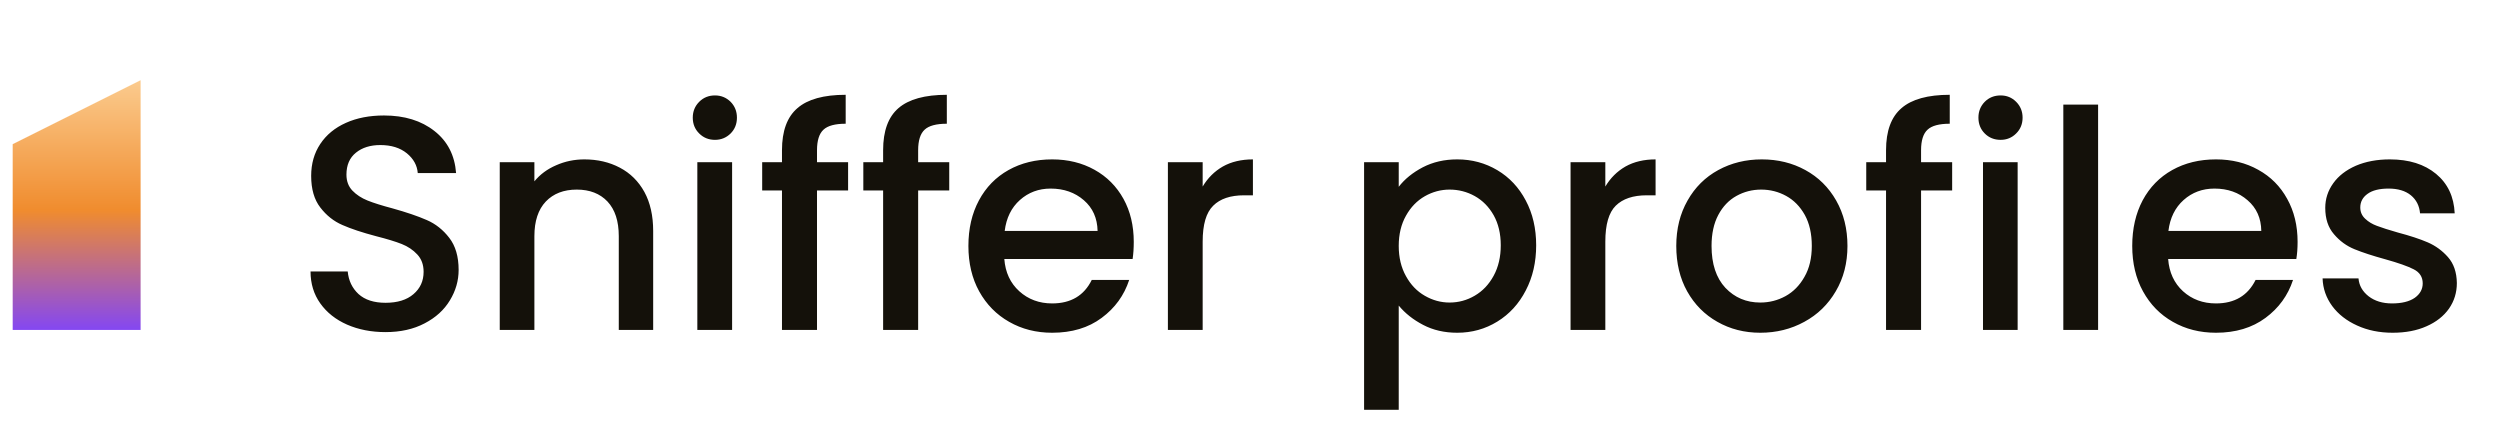
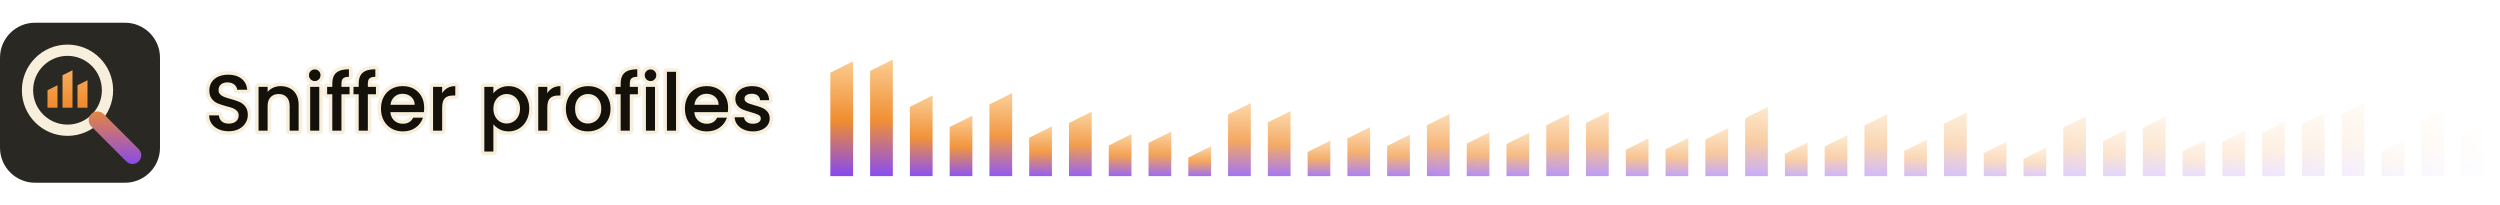
- <svg xmlns="http://www.w3.org/2000/svg" width="197" height="34" viewBox="0 0 197 34" role="img" aria-label="Sniffer profiles">
+ <svg xmlns="http://www.w3.org/2000/svg" width="880" height="72" viewBox="0 0 880 72" role="img" aria-label="Sniffer profiles">
  <defs>
-     <linearGradient id="g" x1="0" y1="0" x2="0" y2="1">
+     <linearGradient id="g" gradientUnits="userSpaceOnUse" x1="0" y1="0" x2="0" y2="72">
+       <stop offset="0" stop-color="#FBCB8E" />
+       <stop offset=".55" stop-color="#F08C2E" />
+       <stop offset="1" stop-color="#8447F2" />
+     </linearGradient>
+     <linearGradient id="gb" x1="0" y1="0" x2="0" y2="1">
+       <stop offset="0" stop-color="#FBCB8E" />
+       <stop offset=".52" stop-color="#F08C2E" />
+       <stop offset="1" stop-color="#8447F2" />
+     </linearGradient>
+     <linearGradient id="ig" gradientUnits="userSpaceOnUse" x1="0" y1="6" x2="0" y2="58">
      <stop offset="0" stop-color="#FBCB8E" />
      <stop offset=".52" stop-color="#F08C2E" />
      <stop offset="1" stop-color="#8447F2" />
    </linearGradient>
  </defs>
-   <style>.t{fill:#14110A}.b{fill:url(#g)}@media (prefers-color-scheme:dark){.t{fill:#F8EEDC}}</style>
-   <path class="b" d="M1 11.36L11.08 6.32V26H1Z" />
-   <path class="t" d="M30.38 26.17Q28.70 26.17 27.35 25.58Q26.01 24.99 25.24 23.91Q24.47 22.83 24.47 21.39L24.47 21.39L27.40 21.39Q27.50 22.47 28.25 23.17Q29.01 23.86 30.38 23.86L30.38 23.86Q31.79 23.86 32.58 23.18Q33.38 22.50 33.38 21.42L33.38 21.42Q33.38 20.58 32.88 20.05Q32.39 19.52 31.66 19.23Q30.93 18.94 29.63 18.61L29.63 18.61Q28 18.18 26.98 17.73Q25.96 17.29 25.24 16.35Q24.52 15.42 24.52 13.86L24.52 13.86Q24.52 12.42 25.24 11.34Q25.96 10.26 27.26 9.68Q28.55 9.10 30.26 9.10L30.26 9.10Q32.68 9.10 34.23 10.32Q35.78 11.53 35.94 13.64L35.94 13.64L32.92 13.64Q32.85 12.73 32.06 12.08Q31.26 11.43 29.97 11.43L29.97 11.43Q28.79 11.43 28.05 12.03Q27.30 12.63 27.30 13.76L27.30 13.76Q27.30 14.53 27.77 15.02Q28.24 15.51 28.96 15.80Q29.68 16.09 30.93 16.42L30.93 16.42Q32.58 16.88 33.63 17.34Q34.67 17.79 35.40 18.74Q36.14 19.69 36.14 21.27L36.14 21.27Q36.14 22.54 35.45 23.67Q34.77 24.80 33.46 25.48Q32.15 26.17 30.38 26.17L30.38 26.17ZM46.05 12.56Q47.61 12.56 48.84 13.21Q50.08 13.86 50.78 15.13Q51.47 16.40 51.47 18.20L51.47 18.20L51.47 26L48.76 26L48.76 18.61Q48.76 16.83 47.87 15.88Q46.98 14.94 45.45 14.94L45.45 14.94Q43.91 14.94 43.01 15.88Q42.11 16.83 42.11 18.61L42.11 18.61L42.11 26L39.38 26L39.38 12.78L42.11 12.78L42.11 14.29Q42.78 13.47 43.83 13.02Q44.87 12.56 46.05 12.56L46.05 12.56ZM56.34 11.02Q55.60 11.02 55.10 10.52Q54.59 10.02 54.59 9.27L54.59 9.27Q54.59 8.53 55.10 8.02Q55.60 7.52 56.34 7.52L56.34 7.52Q57.06 7.52 57.57 8.02Q58.07 8.53 58.07 9.27L58.07 9.27Q58.07 10.02 57.57 10.52Q57.06 11.02 56.34 11.02L56.34 11.02ZM54.95 12.78L57.69 12.78L57.69 26L54.95 26L54.95 12.78ZM66.83 12.78L66.83 15.01L64.38 15.01L64.38 26L61.62 26L61.62 15.01L60.06 15.01L60.06 12.78L61.62 12.78L61.62 11.84Q61.62 9.56 62.84 8.52Q64.05 7.47 66.64 7.47L66.64 7.47L66.64 9.75Q65.39 9.75 64.89 10.22Q64.38 10.69 64.38 11.84L64.38 11.84L64.38 12.78L66.83 12.78ZM74.80 12.78L74.80 15.01L72.35 15.01L72.35 26L69.59 26L69.59 15.01L68.03 15.01L68.03 12.78L69.59 12.78L69.59 11.84Q69.59 9.56 70.80 8.52Q72.02 7.47 74.61 7.47L74.61 7.47L74.61 9.75Q73.36 9.75 72.86 10.22Q72.35 10.69 72.35 11.84L72.35 11.84L72.35 12.78L74.80 12.78ZM89.34 19.06Q89.34 19.81 89.25 20.41L89.25 20.41L79.14 20.41Q79.26 21.99 80.32 22.95Q81.38 23.91 82.91 23.91L82.91 23.91Q85.12 23.91 86.03 22.06L86.03 22.06L88.98 22.06Q88.38 23.89 86.81 25.05Q85.24 26.22 82.91 26.22L82.91 26.22Q81.02 26.22 79.52 25.36Q78.02 24.51 77.16 22.96Q76.31 21.42 76.31 19.38L76.31 19.38Q76.31 17.34 77.14 15.79Q77.97 14.24 79.47 13.40Q80.97 12.56 82.91 12.56L82.91 12.56Q84.78 12.56 86.25 13.38Q87.71 14.19 88.53 15.67Q89.34 17.14 89.34 19.06L89.34 19.06ZM79.17 18.20L86.49 18.20Q86.46 16.69 85.41 15.78Q84.35 14.86 82.79 14.86L82.79 14.86Q81.38 14.86 80.37 15.76Q79.36 16.66 79.17 18.20L79.17 18.20ZM94.77 14.70Q95.37 13.69 96.36 13.12Q97.36 12.56 98.73 12.56L98.73 12.56L98.73 15.39L98.03 15.39Q96.42 15.39 95.60 16.21Q94.77 17.02 94.77 19.04L94.77 19.04L94.77 26L92.03 26L92.03 12.78L94.77 12.78L94.77 14.70ZM110.22 14.72Q110.92 13.81 112.12 13.18Q113.32 12.56 114.83 12.56L114.83 12.56Q116.56 12.56 117.99 13.41Q119.42 14.26 120.23 15.80Q121.05 17.34 121.05 19.33L121.05 19.33Q121.05 21.32 120.23 22.89Q119.42 24.46 117.99 25.34Q116.56 26.22 114.83 26.22L114.83 26.22Q113.32 26.22 112.14 25.60Q110.97 24.99 110.22 24.08L110.22 24.08L110.22 32.29L107.49 32.29L107.49 12.78L110.22 12.78L110.22 14.72ZM118.26 19.33Q118.26 17.96 117.70 16.96Q117.14 15.97 116.21 15.45Q115.29 14.94 114.23 14.94L114.23 14.94Q113.20 14.94 112.28 15.46Q111.35 15.99 110.79 17Q110.22 18.01 110.22 19.38L110.22 19.38Q110.22 20.74 110.79 21.76Q111.35 22.78 112.28 23.31Q113.20 23.84 114.23 23.84L114.23 23.84Q115.29 23.84 116.21 23.30Q117.14 22.76 117.70 21.73Q118.26 20.70 118.26 19.33L118.26 19.33ZM126.50 14.70Q127.10 13.69 128.09 13.12Q129.09 12.56 130.46 12.56L130.46 12.56L130.46 15.39L129.76 15.39Q128.15 15.39 127.32 16.21Q126.50 17.02 126.50 19.04L126.50 19.04L126.50 26L123.76 26L123.76 12.78L126.50 12.78L126.50 14.70ZM138.71 26.22Q136.84 26.22 135.33 25.36Q133.82 24.51 132.95 22.96Q132.09 21.42 132.09 19.38L132.09 19.38Q132.09 17.36 132.98 15.80Q133.86 14.24 135.40 13.40Q136.94 12.56 138.83 12.56L138.83 12.56Q140.73 12.56 142.26 13.40Q143.80 14.24 144.69 15.80Q145.58 17.36 145.58 19.38L145.58 19.38Q145.58 21.39 144.66 22.95Q143.75 24.51 142.18 25.36Q140.61 26.22 138.71 26.22L138.71 26.22ZM138.71 23.84Q139.77 23.84 140.69 23.34Q141.62 22.83 142.19 21.82Q142.77 20.82 142.77 19.38L142.77 19.38Q142.77 17.94 142.22 16.94Q141.66 15.94 140.75 15.44Q139.84 14.94 138.78 14.94L138.78 14.94Q137.73 14.94 136.83 15.44Q135.93 15.94 135.40 16.94Q134.87 17.94 134.87 19.38L134.87 19.38Q134.87 21.51 135.96 22.68Q137.06 23.84 138.71 23.84L138.71 23.84ZM153.83 12.78L153.83 15.01L151.38 15.01L151.38 26L148.62 26L148.62 15.01L147.06 15.01L147.06 12.78L148.62 12.78L148.62 11.84Q148.62 9.56 149.84 8.52Q151.05 7.47 153.64 7.47L153.64 7.47L153.64 9.75Q152.39 9.75 151.89 10.22Q151.38 10.69 151.38 11.84L151.38 11.84L151.38 12.78L153.83 12.78ZM157.65 11.02Q156.90 11.02 156.40 10.52Q155.90 10.02 155.90 9.27L155.90 9.27Q155.90 8.53 156.40 8.02Q156.90 7.52 157.65 7.52L157.65 7.52Q158.37 7.52 158.87 8.02Q159.38 8.53 159.38 9.27L159.38 9.27Q159.38 10.02 158.87 10.52Q158.37 11.02 157.65 11.02L157.65 11.02ZM156.26 12.78L158.99 12.78L158.99 26L156.26 26L156.26 12.78ZM162.59 8.24L165.33 8.24L165.33 26L162.59 26L162.59 8.24ZM181.05 19.06Q181.05 19.81 180.95 20.41L180.95 20.41L170.85 20.41Q170.97 21.99 172.02 22.95Q173.08 23.91 174.62 23.91L174.62 23.91Q176.82 23.91 177.74 22.06L177.74 22.06L180.69 22.06Q180.09 23.89 178.52 25.05Q176.94 26.22 174.62 26.22L174.62 26.22Q172.72 26.22 171.22 25.36Q169.72 24.51 168.87 22.96Q168.02 21.42 168.02 19.38L168.02 19.38Q168.02 17.34 168.84 15.79Q169.67 14.24 171.17 13.40Q172.67 12.56 174.62 12.56L174.62 12.56Q176.49 12.56 177.95 13.38Q179.42 14.19 180.23 15.67Q181.05 17.14 181.05 19.06L181.05 19.06ZM170.87 18.20L178.19 18.20Q178.17 16.69 177.11 15.78Q176.06 14.86 174.50 14.86L174.50 14.86Q173.08 14.86 172.07 15.76Q171.06 16.66 170.87 18.20L170.87 18.20ZM188.54 26.22Q186.98 26.22 185.74 25.65Q184.50 25.09 183.78 24.12Q183.06 23.14 183.02 21.94L183.02 21.94L185.85 21.94Q185.92 22.78 186.65 23.35Q187.38 23.91 188.49 23.91L188.49 23.91Q189.64 23.91 190.28 23.47Q190.91 23.02 190.91 22.33L190.91 22.33Q190.91 21.58 190.20 21.22Q189.50 20.86 187.96 20.43L187.96 20.43Q186.47 20.02 185.54 19.64Q184.60 19.26 183.92 18.46Q183.23 17.67 183.23 16.38L183.23 16.38Q183.23 15.32 183.86 14.44Q184.48 13.57 185.64 13.06Q186.81 12.56 188.32 12.56L188.32 12.56Q190.58 12.56 191.96 13.70Q193.34 14.84 193.43 16.81L193.43 16.81L190.70 16.81Q190.62 15.92 189.98 15.39Q189.33 14.86 188.22 14.86L188.22 14.86Q187.14 14.86 186.57 15.27Q185.99 15.68 185.99 16.35L185.99 16.35Q185.99 16.88 186.38 17.24Q186.76 17.60 187.31 17.80Q187.86 18.01 188.94 18.32L188.94 18.32Q190.38 18.70 191.31 19.10Q192.23 19.50 192.90 20.26Q193.58 21.03 193.60 22.30L193.60 22.30Q193.60 23.43 192.98 24.32Q192.35 25.21 191.21 25.71Q190.07 26.22 188.54 26.22L188.54 26.22Z" />
+   <style>.t{fill:#14110A;stroke:#F8EEDC;paint-order:stroke;stroke-linejoin:round}@media (prefers-color-scheme:dark){.t{fill:#F8EEDC;stroke:#14110A}}</style>
+   <linearGradient id="fade" gradientUnits="userSpaceOnUse" x1="292.28" x2="880">
+     <stop offset="0" stop-color="#fff" />
+     <stop offset="1" stop-color="#fff" stop-opacity="0" />
+   </linearGradient>
+   <mask id="m">
+     <rect width="880" height="72" fill="url(#fade)" />
+   </mask>
+   <g transform="translate(0 8) scale(0.88)">
+     <rect width="64" height="64" rx="14" fill="#2A2823" />
+     <circle cx="27" cy="27" r="16" fill="none" stroke="#F8EEDC" stroke-width="4.5" />
+     <path d="M39 39l14 14" fill="none" stroke="url(#ig)" stroke-width="7" stroke-linecap="round" stroke-linejoin="round" />
+     <path fill="url(#ig)" d="M19 27L23 25V34H19Z" />
+     <path fill="url(#ig)" d="M25 21L29 19V34H25Z" />
+     <path fill="url(#ig)" d="M31 25L35 23V34H31Z" />
+   </g>
+   <path class="t" stroke-width="2.52" d="M80.51 46.20Q78.55 46.20 76.98 45.51Q75.42 44.82 74.52 43.56Q73.62 42.30 73.62 40.62L73.62 40.62L77.04 40.62Q77.15 41.88 78.03 42.70Q78.92 43.51 80.51 43.51L80.51 43.51Q82.16 43.51 83.09 42.71Q84.01 41.91 84.01 40.65L84.01 40.65Q84.01 39.67 83.44 39.06Q82.86 38.44 82.01 38.10Q81.16 37.77 79.64 37.38L79.64 37.38Q77.74 36.87 76.55 36.35Q75.36 35.84 74.52 34.74Q73.68 33.65 73.68 31.83L73.68 31.83Q73.68 30.15 74.52 28.89Q75.36 27.63 76.87 26.96Q78.38 26.29 80.37 26.29L80.37 26.29Q83.20 26.29 85.01 27.70Q86.81 29.12 87.01 31.58L87.01 31.58L83.48 31.58Q83.40 30.52 82.47 29.76Q81.55 29.00 80.04 29.00L80.04 29.00Q78.66 29.00 77.80 29.70Q76.93 30.40 76.93 31.72L76.93 31.72Q76.93 32.62 77.47 33.19Q78.02 33.76 78.86 34.10Q79.70 34.44 81.16 34.83L81.16 34.83Q83.09 35.36 84.31 35.89Q85.52 36.42 86.38 37.53Q87.23 38.64 87.23 40.48L87.23 40.48Q87.23 41.97 86.43 43.28Q85.64 44.60 84.11 45.40Q82.58 46.20 80.51 46.20L80.51 46.20ZM98.80 30.32Q100.62 30.32 102.06 31.08Q103.50 31.83 104.31 33.32Q105.12 34.80 105.12 36.90L105.12 36.90L105.12 46L101.96 46L101.96 37.38Q101.96 35.30 100.92 34.20Q99.89 33.09 98.10 33.09L98.10 33.09Q96.30 33.09 95.25 34.20Q94.20 35.30 94.20 37.38L94.20 37.38L94.20 46L91.01 46L91.01 30.57L94.20 30.57L94.20 32.34Q94.99 31.38 96.21 30.85Q97.42 30.32 98.80 30.32L98.80 30.32ZM110.81 28.53Q109.94 28.53 109.35 27.94Q108.76 27.35 108.76 26.48L108.76 26.48Q108.76 25.62 109.35 25.03Q109.94 24.44 110.81 24.44L110.81 24.44Q111.65 24.44 112.24 25.03Q112.82 25.62 112.82 26.48L112.82 26.48Q112.82 27.35 112.24 27.94Q111.65 28.53 110.81 28.53L110.81 28.53ZM109.18 30.57L112.38 30.57L112.38 46L109.18 46L109.18 30.57ZM123.04 30.57L123.04 33.18L120.19 33.18L120.19 46L116.97 46L116.97 33.18L115.15 33.18L115.15 30.57L116.97 30.57L116.97 29.48Q116.97 26.82 118.38 25.60Q119.80 24.38 122.82 24.38L122.82 24.38L122.82 27.04Q121.36 27.04 120.78 27.59Q120.19 28.14 120.19 29.48L120.19 29.48L120.19 30.57L123.04 30.57ZM132.34 30.57L132.34 33.18L129.48 33.18L129.48 46L126.26 46L126.26 33.18L124.44 33.18L124.44 30.57L126.26 30.57L126.26 29.48Q126.26 26.82 127.68 25.60Q129.09 24.38 132.12 24.38L132.12 24.38L132.12 27.04Q130.66 27.04 130.07 27.59Q129.48 28.14 129.48 29.48L129.48 29.48L129.48 30.57L132.34 30.57ZM149.31 37.91Q149.31 38.78 149.20 39.48L149.20 39.48L137.41 39.48Q137.55 41.32 138.78 42.44Q140.01 43.56 141.80 43.56L141.80 43.56Q144.38 43.56 145.44 41.41L145.44 41.41L148.89 41.41Q148.19 43.54 146.35 44.89Q144.52 46.25 141.80 46.25L141.80 46.25Q139.59 46.25 137.84 45.26Q136.09 44.26 135.10 42.46Q134.10 40.65 134.10 38.27L134.10 38.27Q134.10 35.89 135.07 34.09Q136.04 32.28 137.79 31.30Q139.54 30.32 141.80 30.32L141.80 30.32Q143.99 30.32 145.70 31.27Q147.40 32.22 148.36 33.95Q149.31 35.67 149.31 37.91L149.31 37.91ZM137.44 36.90L145.98 36.90Q145.95 35.14 144.72 34.07Q143.48 33.01 141.66 33.01L141.66 33.01Q140.01 33.01 138.84 34.06Q137.66 35.11 137.44 36.90L137.44 36.90ZM155.64 32.81Q156.34 31.64 157.50 30.98Q158.66 30.32 160.26 30.32L160.26 30.32L160.26 33.62L159.44 33.62Q157.57 33.62 156.60 34.58Q155.64 35.53 155.64 37.88L155.64 37.88L155.64 46L152.44 46L152.44 30.57L155.64 30.57L155.64 32.81ZM173.67 32.84Q174.48 31.78 175.88 31.05Q177.28 30.32 179.04 30.32L179.04 30.32Q181.06 30.32 182.73 31.31Q184.39 32.31 185.34 34.10Q186.30 35.89 186.30 38.22L186.30 38.22Q186.30 40.54 185.34 42.37Q184.39 44.21 182.73 45.23Q181.06 46.25 179.04 46.25L179.04 46.25Q177.28 46.25 175.91 45.54Q174.54 44.82 173.67 43.76L173.67 43.76L173.67 53.34L170.48 53.34L170.48 30.57L173.67 30.57L173.67 32.84ZM183.05 38.22Q183.05 36.62 182.39 35.46Q181.73 34.30 180.65 33.69Q179.58 33.09 178.34 33.09L178.34 33.09Q177.14 33.09 176.06 33.71Q174.98 34.32 174.33 35.50Q173.67 36.68 173.67 38.27L173.67 38.27Q173.67 39.87 174.33 41.06Q174.98 42.25 176.06 42.86Q177.14 43.48 178.34 43.48L178.34 43.48Q179.58 43.48 180.65 42.85Q181.73 42.22 182.39 41.02Q183.05 39.81 183.05 38.22L183.05 38.22ZM192.65 32.81Q193.35 31.64 194.51 30.98Q195.68 30.32 197.27 30.32L197.27 30.32L197.27 33.62L196.46 33.62Q194.58 33.62 193.62 34.58Q192.65 35.53 192.65 37.88L192.65 37.88L192.65 46L189.46 46L189.46 30.57L192.65 30.57L192.65 32.81ZM206.90 46.25Q204.72 46.25 202.96 45.26Q201.19 44.26 200.18 42.46Q199.18 40.65 199.18 38.27L199.18 38.27Q199.18 35.92 200.21 34.10Q201.25 32.28 203.04 31.30Q204.83 30.32 207.04 30.32L207.04 30.32Q209.26 30.32 211.05 31.30Q212.84 32.28 213.88 34.10Q214.91 35.92 214.91 38.27L214.91 38.27Q214.91 40.62 213.85 42.44Q212.78 44.26 210.95 45.26Q209.12 46.25 206.90 46.25L206.90 46.25ZM206.90 43.48Q208.14 43.48 209.21 42.89Q210.29 42.30 210.96 41.13Q211.64 39.95 211.64 38.27L211.64 38.27Q211.64 36.59 210.99 35.43Q210.35 34.27 209.28 33.68Q208.22 33.09 206.99 33.09L206.99 33.09Q205.76 33.09 204.71 33.68Q203.66 34.27 203.04 35.43Q202.42 36.59 202.42 38.27L202.42 38.27Q202.42 40.76 203.70 42.12Q204.97 43.48 206.90 43.48L206.90 43.48ZM224.54 30.57L224.54 33.18L221.69 33.18L221.69 46L218.47 46L218.47 33.18L216.65 33.18L216.65 30.57L218.47 30.57L218.47 29.48Q218.47 26.82 219.88 25.60Q221.30 24.38 224.32 24.38L224.32 24.38L224.32 27.04Q222.86 27.04 222.28 27.59Q221.69 28.14 221.69 29.48L221.69 29.48L221.69 30.57L224.54 30.57ZM229.00 28.53Q228.13 28.53 227.54 27.94Q226.95 27.35 226.95 26.48L226.95 26.48Q226.95 25.62 227.54 25.03Q228.13 24.44 229.00 24.44L229.00 24.44Q229.84 24.44 230.42 25.03Q231.01 25.62 231.01 26.48L231.01 26.48Q231.01 27.35 230.42 27.94Q229.84 28.53 229.00 28.53L229.00 28.53ZM227.37 30.57L230.56 30.57L230.56 46L227.37 46L227.37 30.57ZM234.76 25.28L237.96 25.28L237.96 46L234.76 46L234.76 25.28ZM256.30 37.91Q256.30 38.78 256.18 39.48L256.18 39.48L244.40 39.48Q244.54 41.32 245.77 42.44Q247 43.56 248.79 43.56L248.79 43.56Q251.37 43.56 252.43 41.41L252.43 41.41L255.88 41.41Q255.18 43.54 253.34 44.89Q251.51 46.25 248.79 46.25L248.79 46.25Q246.58 46.25 244.83 45.26Q243.08 44.26 242.09 42.46Q241.09 40.65 241.09 38.27L241.09 38.27Q241.09 35.89 242.06 34.09Q243.02 32.28 244.77 31.30Q246.52 30.32 248.79 30.32L248.79 30.32Q250.98 30.32 252.68 31.27Q254.39 32.22 255.34 33.95Q256.30 35.67 256.30 37.91L256.30 37.91ZM244.42 36.90L252.96 36.90Q252.94 35.14 251.70 34.07Q250.47 33.01 248.65 33.01L248.65 33.01Q247 33.01 245.82 34.06Q244.65 35.11 244.42 36.90L244.42 36.90ZM265.03 46.25Q263.21 46.25 261.77 45.59Q260.33 44.94 259.49 43.80Q258.65 42.67 258.59 41.27L258.59 41.27L261.90 41.27Q261.98 42.25 262.83 42.91Q263.69 43.56 264.98 43.56L264.98 43.56Q266.32 43.56 267.06 43.05Q267.80 42.53 267.80 41.72L267.80 41.72Q267.80 40.85 266.98 40.43Q266.15 40.01 264.36 39.50L264.36 39.50Q262.62 39.03 261.53 38.58Q260.44 38.13 259.64 37.21Q258.84 36.28 258.84 34.77L258.84 34.77Q258.84 33.54 259.57 32.52Q260.30 31.50 261.66 30.91Q263.02 30.32 264.78 30.32L264.78 30.32Q267.41 30.32 269.02 31.65Q270.63 32.98 270.74 35.28L270.74 35.28L267.55 35.28Q267.47 34.24 266.71 33.62Q265.96 33.01 264.67 33.01L264.67 33.01Q263.41 33.01 262.74 33.48Q262.06 33.96 262.06 34.74L262.06 34.74Q262.06 35.36 262.51 35.78Q262.96 36.20 263.60 36.44Q264.25 36.68 265.51 37.04L265.51 37.04Q267.19 37.49 268.27 37.95Q269.34 38.41 270.13 39.31Q270.91 40.20 270.94 41.69L270.94 41.69Q270.94 43.00 270.21 44.04Q269.48 45.08 268.15 45.66Q266.82 46.25 265.03 46.25L265.03 46.25Z" />
+   <g mask="url(#m)">
+     <path fill="url(#gb)" d="M292.28 25.57L300.28 21.57V62H292.28Z" />
+     <path fill="url(#gb)" d="M306.28 24.98L314.28 20.98V62H306.28Z" />
+     <path fill="url(#gb)" d="M320.28 37.6L328.28 33.6V62H320.28Z" />
+     <path fill="url(#gb)" d="M334.28 44.7L342.28 40.7V62H334.28Z" />
+     <path fill="url(#gb)" d="M348.28 36.74L356.28 32.74V62H348.28Z" />
+     <path fill="url(#gb)" d="M362.28 48.47L370.28 44.47V62H362.28Z" />
+     <path fill="url(#gb)" d="M376.28 43.29L384.28 39.29V62H376.28Z" />
+     <path fill="url(#gb)" d="M390.28 51.21L398.28 47.21V62H390.28Z" />
+     <path fill="url(#gb)" d="M404.28 50.3L412.28 46.3V62H404.28Z" />
+     <path fill="url(#gb)" d="M418.28 55.47L426.28 51.47V62H418.28Z" />
+     <path fill="url(#gb)" d="M432.28 40.27L440.28 36.27V62H432.28Z" />
+     <path fill="url(#gb)" d="M446.28 43.07L454.28 39.07V62H446.28Z" />
+     <path fill="url(#gb)" d="M460.28 53.5L468.28 49.5V62H460.28Z" />
+     <path fill="url(#gb)" d="M474.28 48.73L482.28 44.73V62H474.28Z" />
+     <path fill="url(#gb)" d="M488.28 51.38L496.28 47.38V62H488.28Z" />
+     <path fill="url(#gb)" d="M502.28 44.06L510.28 40.06V62H502.28Z" />
+     <path fill="url(#gb)" d="M516.28 50.53L524.28 46.53V62H516.28Z" />
+     <path fill="url(#gb)" d="M530.28 50.69L538.28 46.69V62H530.28Z" />
+     <path fill="url(#gb)" d="M544.28 44.1L552.28 40.1V62H544.28Z" />
+     <path fill="url(#gb)" d="M558.28 43.3L566.28 39.3V62H558.28Z" />
+     <path fill="url(#gb)" d="M572.28 52.7L580.28 48.7V62H572.28Z" />
+     <path fill="url(#gb)" d="M586.28 52.57L594.28 48.57V62H586.28Z" />
+     <path fill="url(#gb)" d="M600.28 49.1L608.28 45.1V62H600.28Z" />
+     <path fill="url(#gb)" d="M614.28 41.61L622.28 37.61V62H614.28Z" />
+     <path fill="url(#gb)" d="M628.28 54.14L636.28 50.14V62H628.28Z" />
+     <path fill="url(#gb)" d="M642.28 51.56L650.28 47.56V62H642.28Z" />
+     <path fill="url(#gb)" d="M656.28 44.19L664.28 40.19V62H656.28Z" />
+     <path fill="url(#gb)" d="M670.28 53.14L678.28 49.14V62H670.28Z" />
+     <path fill="url(#gb)" d="M684.28 43.57L692.28 39.57V62H684.28Z" />
+     <path fill="url(#gb)" d="M698.28 53.9L706.28 49.9V62H698.28Z" />
+     <path fill="url(#gb)" d="M712.28 55.94L720.28 51.94V62H712.28Z" />
+     <path fill="url(#gb)" d="M726.28 44.92L734.28 40.92V62H726.28Z" />
+     <path fill="url(#gb)" d="M740.28 49.68L748.28 45.68V62H740.28Z" />
+     <path fill="url(#gb)" d="M754.28 44.97L762.28 40.97V62H754.28Z" />
+     <path fill="url(#gb)" d="M768.28 53.25L776.28 49.25V62H768.28Z" />
+     <path fill="url(#gb)" d="M782.28 49.97L790.28 45.97V62H782.28Z" />
+     <path fill="url(#gb)" d="M796.28 46.84L804.28 42.84V62H796.28Z" />
+     <path fill="url(#gb)" d="M810.28 43.76L818.28 39.76V62H810.28Z" />
+     <path fill="url(#gb)" d="M824.28 40.22L832.28 36.22V62H824.28Z" />
+     <path fill="url(#gb)" d="M838.28 53.35L846.28 49.35V62H838.28Z" />
+     <path fill="url(#gb)" d="M852.28 42.61L860.28 38.61V62H852.28Z" />
+     <path fill="url(#gb)" d="M866.28 47.46L874.28 43.46V62H866.28Z" />
+   </g>
</svg>
